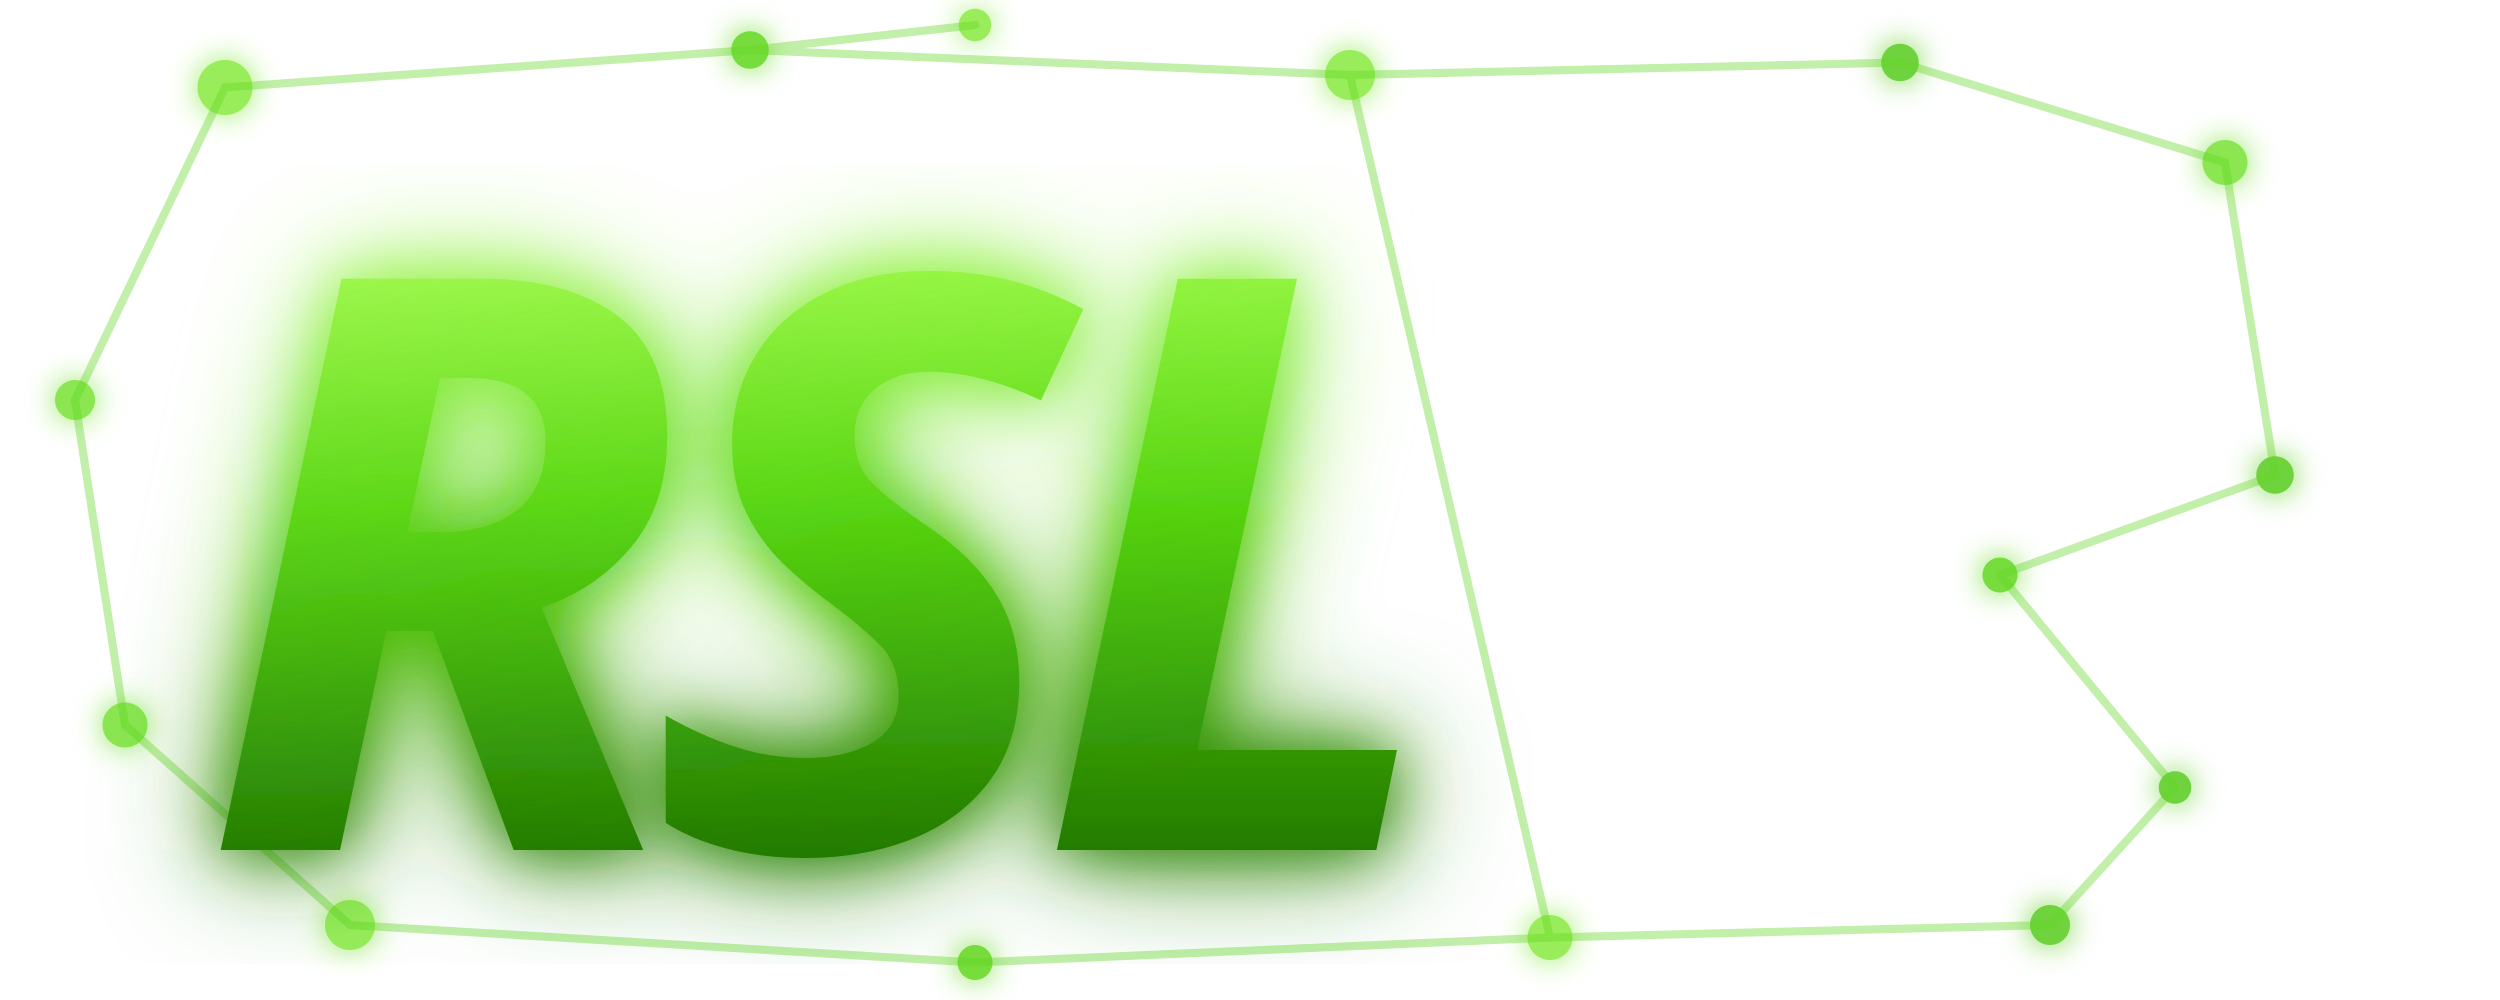
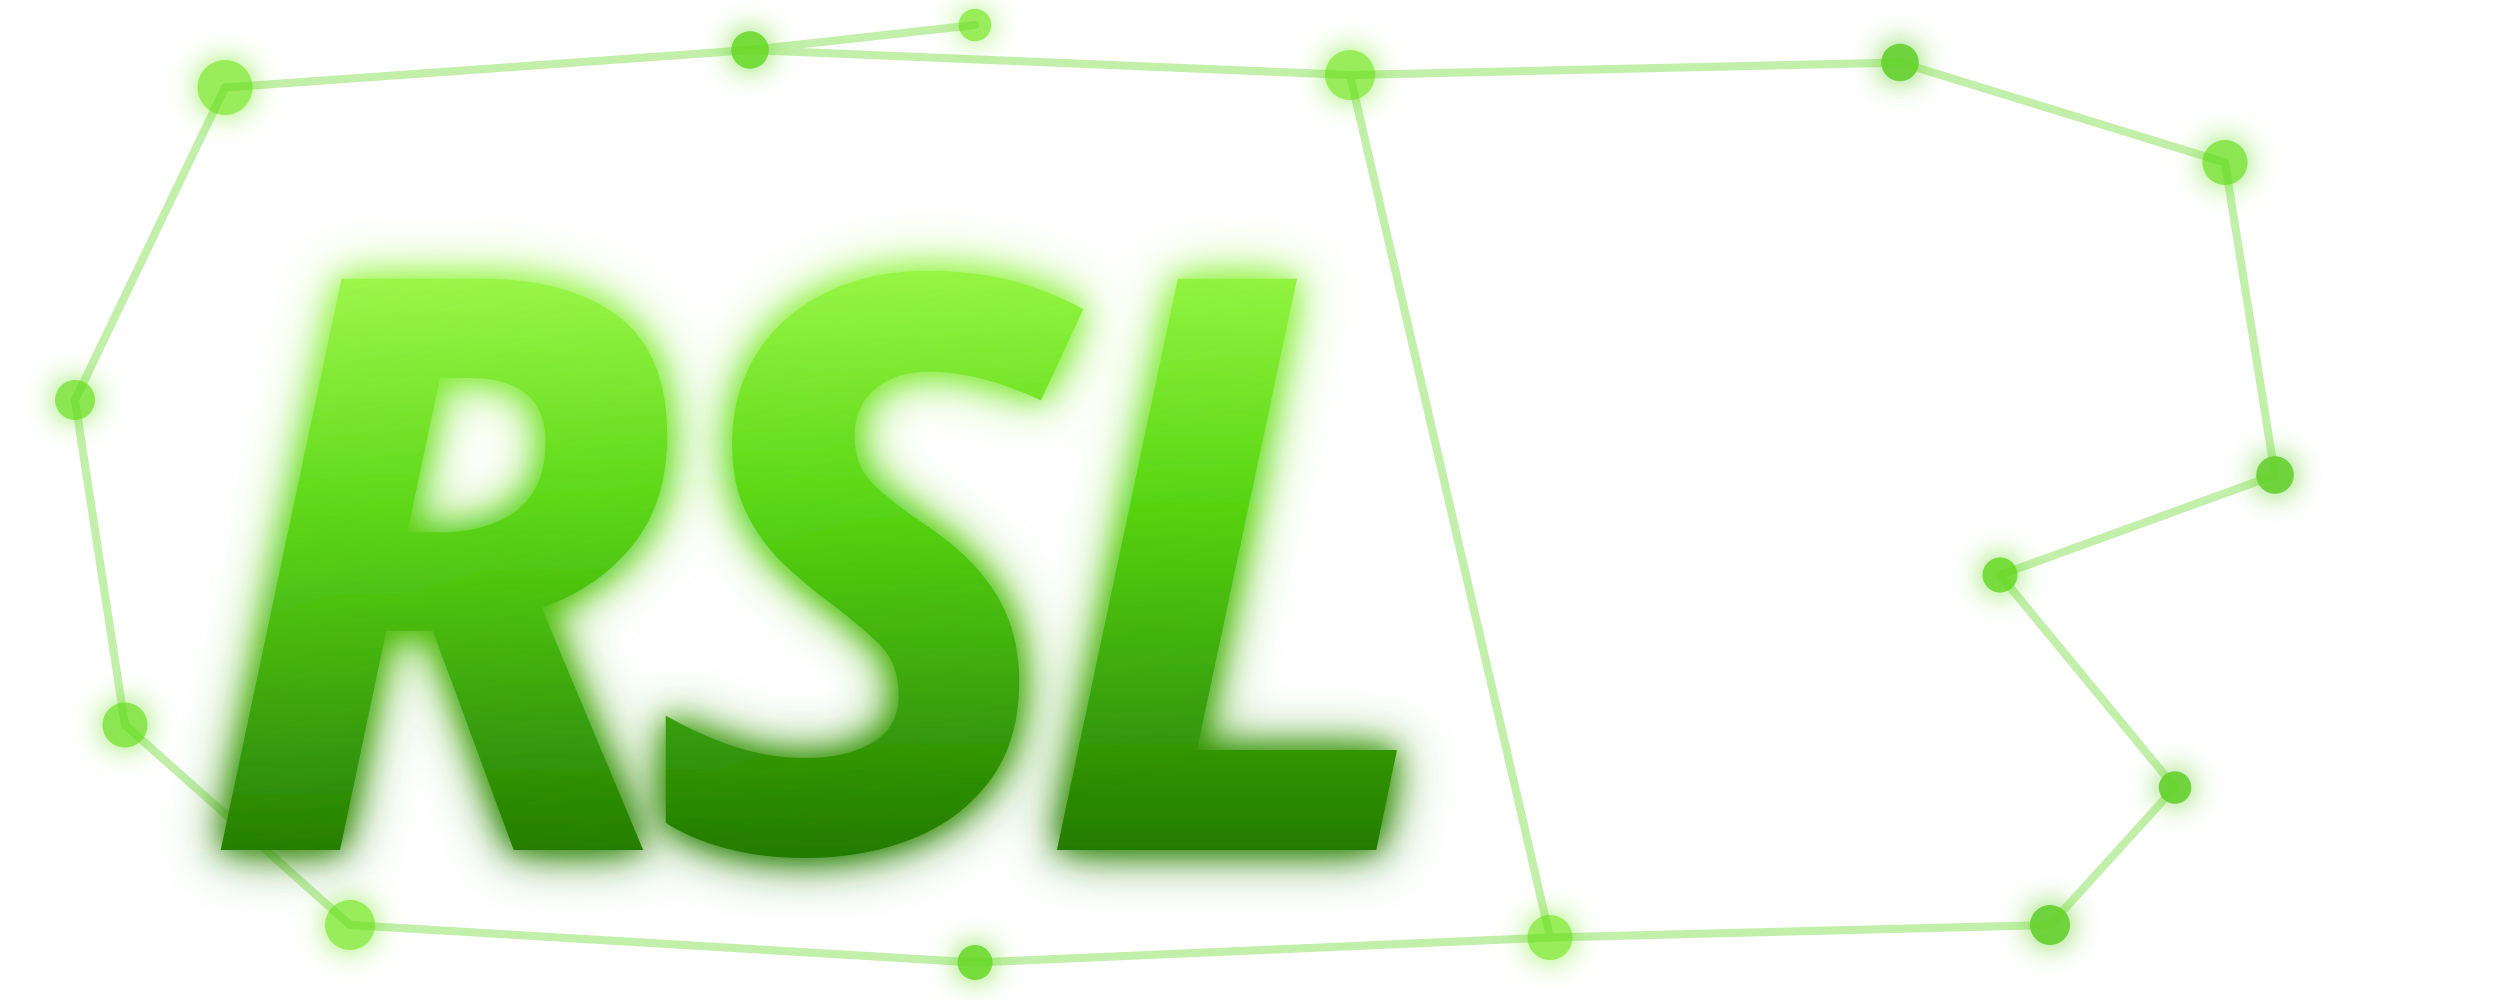
<svg xmlns="http://www.w3.org/2000/svg" viewBox="0 0 200 80" width="200" height="80" role="img" aria-label="RSL Solution Logo">
  <defs>
    <linearGradient id="lg" x1="0%" y1="0%" x2="0%" y2="100%">
      <stop offset="0%" stop-color="#93f540" />
      <stop offset="40%" stop-color="#55d410" />
      <stop offset="100%" stop-color="#237a02" />
    </linearGradient>
    <linearGradient id="shine" x1="0%" y1="0%" x2="60%" y2="100%">
      <stop offset="0%" stop-color="#c8ff80" stop-opacity="0.55" />
      <stop offset="55%" stop-color="#7fe832" stop-opacity="0.15" />
      <stop offset="100%" stop-color="#2a8a05" stop-opacity="0" />
    </linearGradient>
-     <filter id="glow" x="-18%" y="-18%" width="136%" height="136%">
-       <feGaussianBlur in="SourceGraphic" stdDeviation="2.5" result="b1" />
-       <feGaussianBlur in="SourceGraphic" stdDeviation="5" result="b2" />
+     <filter id="glow" x="-12%" y="-12%" width="124%" height="124%">
+       <feGaussianBlur in="SourceGraphic" stdDeviation="1.2" result="b1" />
+       <feGaussianBlur in="SourceGraphic" stdDeviation="2.2" result="b2" />
      <feMerge>
        <feMergeNode in="b2" />
        <feMergeNode in="b1" />
        <feMergeNode in="SourceGraphic" />
      </feMerge>
    </filter>
    <filter id="dg" x="-80%" y="-80%" width="260%" height="260%">
      <feGaussianBlur in="SourceGraphic" stdDeviation="1.2" result="b" />
      <feMerge>
        <feMergeNode in="b" />
        <feMergeNode in="SourceGraphic" />
      </feMerge>
    </filter>
  </defs>
  <g filter="url(#dg)" opacity="0.80">
    <circle cx="18" cy="7" r="2.2" fill="#7fe832" />
    <circle cx="60" cy="4" r="1.5" fill="#55d410" />
    <circle cx="108" cy="6" r="2.0" fill="#7fe832" />
    <circle cx="152" cy="5" r="1.5" fill="#4cc811" />
    <circle cx="178" cy="13" r="1.8" fill="#6ee028" />
    <circle cx="6" cy="32" r="1.6" fill="#6ee028" />
    <circle cx="182" cy="38" r="1.5" fill="#4cc811" />
    <circle cx="78" cy="2" r="1.3" fill="#7fe832" />
    <circle cx="160" cy="46" r="1.4" fill="#55d410" />
    <circle cx="10" cy="58" r="1.8" fill="#6ee028" />
    <circle cx="174" cy="63" r="1.3" fill="#4cc811" />
    <circle cx="28" cy="74" r="2.0" fill="#7fe832" />
    <circle cx="78" cy="77" r="1.4" fill="#55d410" />
    <circle cx="124" cy="75" r="1.8" fill="#7fe832" />
    <circle cx="164" cy="74" r="1.6" fill="#4cc811" />
  </g>
  <g stroke="#5fd420" stroke-width="0.65" opacity="0.38" stroke-linecap="round">
    <line x1="18" y1="7" x2="60" y2="4" />
    <line x1="60" y1="4" x2="108" y2="6" />
    <line x1="108" y1="6" x2="152" y2="5" />
    <line x1="152" y1="5" x2="178" y2="13" />
    <line x1="18" y1="7" x2="6" y2="32" />
    <line x1="178" y1="13" x2="182" y2="38" />
    <line x1="60" y1="4" x2="78" y2="2" />
    <line x1="6" y1="32" x2="10" y2="58" />
    <line x1="182" y1="38" x2="160" y2="46" />
    <line x1="160" y1="46" x2="174" y2="63" />
    <line x1="10" y1="58" x2="28" y2="74" />
    <line x1="28" y1="74" x2="78" y2="77" />
    <line x1="78" y1="77" x2="124" y2="75" />
    <line x1="124" y1="75" x2="164" y2="74" />
    <line x1="164" y1="74" x2="174" y2="63" />
    <line x1="108" y1="6" x2="124" y2="75" />
  </g>
  <g filter="url(#glow)">
    <text x="16" y="68" font-family="'Arial Black','Impact','Franklin Gothic Heavy',sans-serif" font-size="64" font-weight="900" font-style="italic" letter-spacing="-3" fill="url(#lg)">RSL</text>
    <text x="16" y="68" font-family="'Arial Black','Impact','Franklin Gothic Heavy',sans-serif" font-size="64" font-weight="900" font-style="italic" letter-spacing="-3" fill="url(#shine)" opacity="0.45">RSL</text>
  </g>
</svg>
